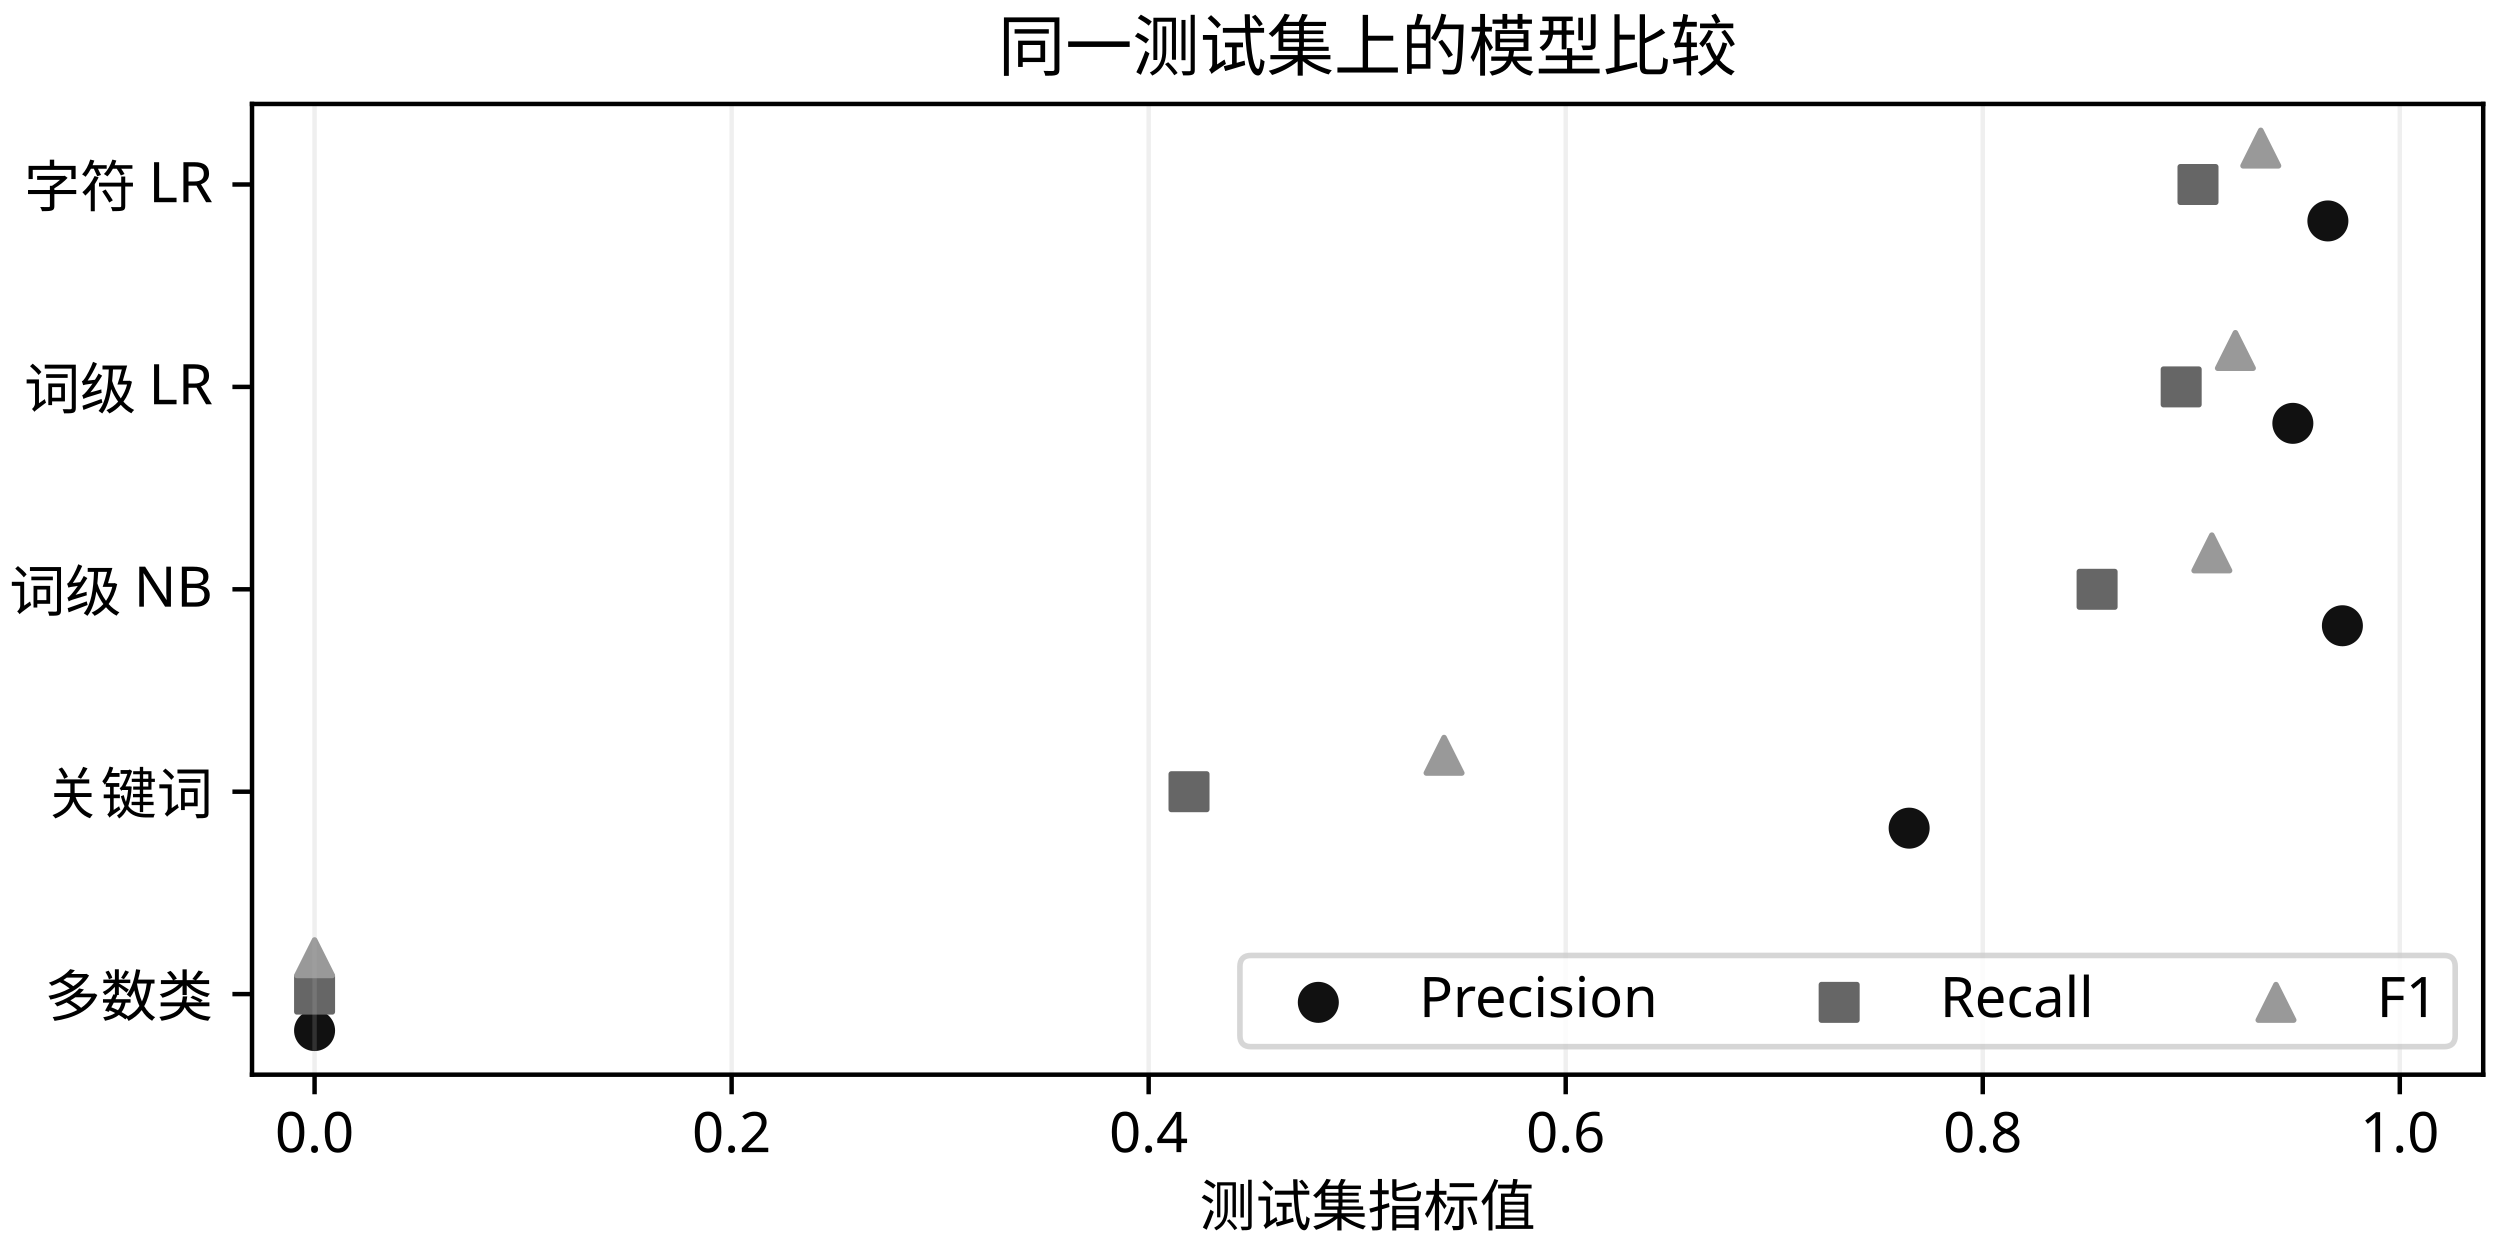
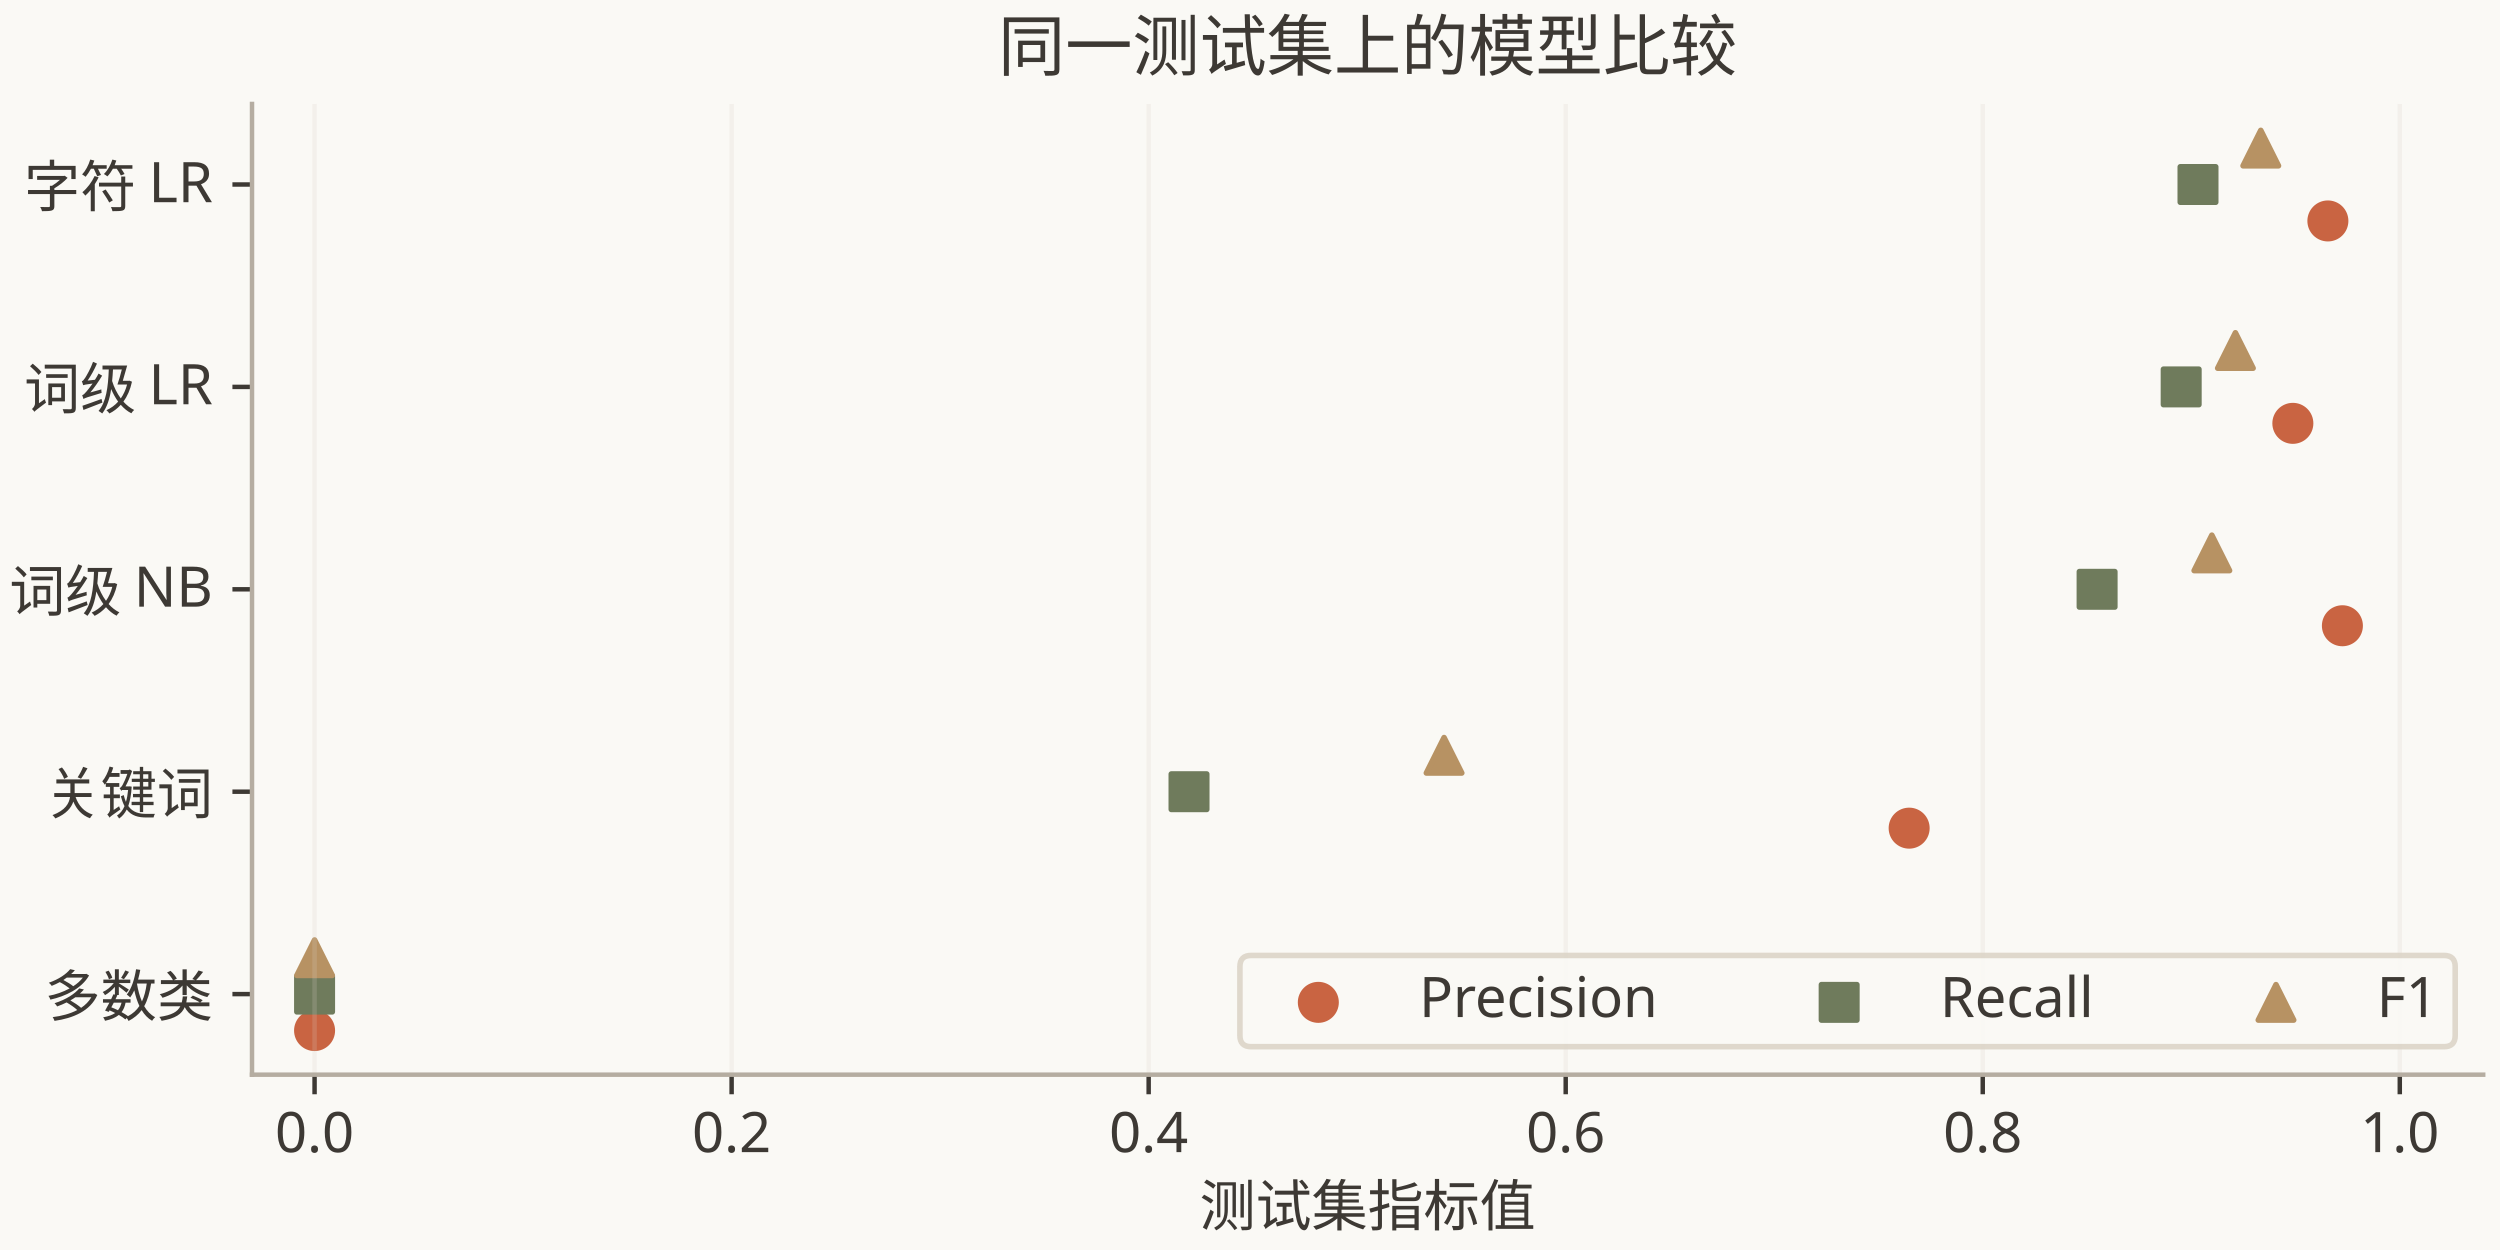
<svg xmlns="http://www.w3.org/2000/svg" xmlns:xlink="http://www.w3.org/1999/xlink" width="446.4pt" height="223.2pt" viewBox="0 0 446.4 223.2" version="1.1">
  <defs>
    <style type="text/css">*{stroke-linejoin: round; stroke-linecap: butt}</style>
  </defs>
  <g id="figure_1">
    <g id="patch_1">
-       <path d="M 0 223.2 L 446.4 223.2 L 446.4 0 L 0 0 z " style="fill: #ffffff" />
+       <path d="M 0 223.2 L 446.4 223.2 L 446.4 0 L 0 0 z " style="fill: #faf9f5" />
    </g>
    <g id="axes_1">
      <g id="patch_2">
-         <path d="M 45 191.895 L 443.4 191.895 L 443.4 18.563 L 45 18.563 z " style="fill: #ffffff" />
+         <path d="M 45 191.895 L 443.4 191.895 L 443.4 18.563 L 45 18.563 z " style="fill: #faf9f5" />
      </g>
      <g id="PathCollection_1">
        <defs>
-           <path id="m5e40c6a578" d="M 0 3.162 C 0.839 3.162 1.643 2.829 2.236 2.236 C 2.829 1.643 3.162 0.839 3.162 0 C 3.162 -0.839 2.829 -1.643 2.236 -2.236 C 1.643 -2.829 0.839 -3.162 0 -3.162 C -0.839 -3.162 -1.643 -2.829 -2.236 -2.236 C -2.829 -1.643 -3.162 -0.839 -3.162 0 C -3.162 0.839 -2.829 1.643 -2.236 2.236 C -1.643 2.829 -0.839 3.162 0 3.162 z " style="stroke: #111111" />
+           <path id="me3dcaa427d" d="M 0 3.162 C 0.839 3.162 1.643 2.829 2.236 2.236 C 2.829 1.643 3.162 0.839 3.162 0 C 3.162 -0.839 2.829 -1.643 2.236 -2.236 C 1.643 -2.829 0.839 -3.162 0 -3.162 C -0.839 -3.162 -1.643 -2.829 -2.236 -2.236 C -2.829 -1.643 -3.162 -0.839 -3.162 0 C -3.162 0.839 -2.829 1.643 -2.236 2.236 C -1.643 2.829 -0.839 3.162 0 3.162 z " style="stroke: #c96442" />
        </defs>
-         <g clip-path="url(#p78f64a8754)">
-           <use xlink:href="#m5e40c6a578" x="56.17" y="184.016" style="fill: #111111; stroke: #111111" />
-           <use xlink:href="#m5e40c6a578" x="340.898" y="147.875" style="fill: #111111; stroke: #111111" />
-           <use xlink:href="#m5e40c6a578" x="418.259" y="111.734" style="fill: #111111; stroke: #111111" />
-           <use xlink:href="#m5e40c6a578" x="409.412" y="75.593" style="fill: #111111; stroke: #111111" />
-           <use xlink:href="#m5e40c6a578" x="415.667" y="39.452" style="fill: #111111; stroke: #111111" />
+         <g clip-path="url(#pd4d218fa08)">
+           <use xlink:href="#me3dcaa427d" x="56.17" y="184.016" style="fill: #c96442; stroke: #c96442" />
+           <use xlink:href="#me3dcaa427d" x="340.898" y="147.875" style="fill: #c96442; stroke: #c96442" />
+           <use xlink:href="#me3dcaa427d" x="418.259" y="111.734" style="fill: #c96442; stroke: #c96442" />
+           <use xlink:href="#me3dcaa427d" x="409.412" y="75.593" style="fill: #c96442; stroke: #c96442" />
+           <use xlink:href="#me3dcaa427d" x="415.667" y="39.452" style="fill: #c96442; stroke: #c96442" />
        </g>
      </g>
      <g id="PathCollection_2">
        <defs>
-           <path id="mcb54b2d1ad" d="M -3.162 3.162 L 3.162 3.162 L 3.162 -3.162 L -3.162 -3.162 z " style="stroke: #666666" />
+           <path id="ma7963be7da" d="M -3.162 3.162 L 3.162 3.162 L 3.162 -3.162 L -3.162 -3.162 z " style="stroke: #6f7b5c" />
        </defs>
-         <g clip-path="url(#p78f64a8754)">
-           <use xlink:href="#mcb54b2d1ad" x="56.17" y="177.511" style="fill: #666666; stroke: #666666" />
-           <use xlink:href="#mcb54b2d1ad" x="212.311" y="141.37" style="fill: #666666; stroke: #666666" />
-           <use xlink:href="#mcb54b2d1ad" x="374.458" y="105.229" style="fill: #666666; stroke: #666666" />
-           <use xlink:href="#mcb54b2d1ad" x="389.471" y="69.088" style="fill: #666666; stroke: #666666" />
-           <use xlink:href="#mcb54b2d1ad" x="392.474" y="32.947" style="fill: #666666; stroke: #666666" />
+         <g clip-path="url(#pd4d218fa08)">
+           <use xlink:href="#ma7963be7da" x="56.17" y="177.511" style="fill: #6f7b5c; stroke: #6f7b5c" />
+           <use xlink:href="#ma7963be7da" x="212.311" y="141.37" style="fill: #6f7b5c; stroke: #6f7b5c" />
+           <use xlink:href="#ma7963be7da" x="374.458" y="105.229" style="fill: #6f7b5c; stroke: #6f7b5c" />
+           <use xlink:href="#ma7963be7da" x="389.471" y="69.088" style="fill: #6f7b5c; stroke: #6f7b5c" />
+           <use xlink:href="#ma7963be7da" x="392.474" y="32.947" style="fill: #6f7b5c; stroke: #6f7b5c" />
        </g>
      </g>
      <g id="PathCollection_3">
        <defs>
-           <path id="m0013456687" d="M 0 -3.162 L -3.162 3.162 L 3.162 3.162 z " style="stroke: #999999" />
+           <path id="m4a870042d7" d="M 0 -3.162 L -3.162 3.162 L 3.162 3.162 z " style="stroke: #b79263" />
        </defs>
-         <g clip-path="url(#p78f64a8754)">
-           <use xlink:href="#m0013456687" x="56.17" y="171.006" style="fill: #999999; stroke: #999999" />
-           <use xlink:href="#m0013456687" x="257.852" y="134.865" style="fill: #999999; stroke: #999999" />
-           <use xlink:href="#m0013456687" x="394.948" y="98.724" style="fill: #999999; stroke: #999999" />
-           <use xlink:href="#m0013456687" x="399.152" y="62.583" style="fill: #999999; stroke: #999999" />
-           <use xlink:href="#m0013456687" x="403.684" y="26.441" style="fill: #999999; stroke: #999999" />
+         <g clip-path="url(#pd4d218fa08)">
+           <use xlink:href="#m4a870042d7" x="56.17" y="171.006" style="fill: #b79263; stroke: #b79263" />
+           <use xlink:href="#m4a870042d7" x="257.852" y="134.865" style="fill: #b79263; stroke: #b79263" />
+           <use xlink:href="#m4a870042d7" x="394.948" y="98.724" style="fill: #b79263; stroke: #b79263" />
+           <use xlink:href="#m4a870042d7" x="399.152" y="62.583" style="fill: #b79263; stroke: #b79263" />
+           <use xlink:href="#m4a870042d7" x="403.684" y="26.441" style="fill: #b79263; stroke: #b79263" />
        </g>
      </g>
      <g id="matplotlib.axis_1">
        <g id="xtick_1">
          <g id="line2d_1">
-             <path d="M 56.17 191.895 L 56.17 18.563 " clip-path="url(#p78f64a8754)" style="fill: none; stroke: #b0b0b0; stroke-opacity: 0.2; stroke-width: 0.8; stroke-linecap: square" />
+             <path d="M 56.17 191.895 L 56.17 18.563 " clip-path="url(#pd4d218fa08)" style="fill: none; stroke: #d8d1c5; stroke-opacity: 0.2; stroke-width: 0.8; stroke-linecap: square" />
          </g>
          <g id="line2d_2">
            <defs>
-               <path id="m31586c4417" d="M 0 0 L 0 3.5 " style="stroke: #000000; stroke-width: 0.8" />
+               <path id="ma0433e3fa5" d="M 0 0 L 0 3.5 " style="stroke: #3d3934; stroke-width: 0.8" />
            </defs>
            <g>
-               <use xlink:href="#m31586c4417" x="56.17" y="191.895" style="stroke: #000000; stroke-width: 0.8" />
+               <use xlink:href="#ma0433e3fa5" x="56.17" y="191.895" style="fill: #3d3934; stroke: #3d3934; stroke-width: 0.8" />
            </g>
          </g>
          <g id="text_1">
-             <text style="font-size: 10px; font-family: 'SimHei'; text-anchor: middle" x="56.17" y="205.731" transform="rotate(-0 56.17032 205.731)">0.0</text>
+             <text style="font-size: 10px; font-family: 'SimHei'; text-anchor: middle; fill: #3d3934" x="56.17" y="205.731" transform="rotate(-0 56.17032 205.731)">0.0</text>
          </g>
        </g>
        <g id="xtick_2">
          <g id="line2d_3">
-             <path d="M 130.638 191.895 L 130.638 18.563 " clip-path="url(#p78f64a8754)" style="fill: none; stroke: #b0b0b0; stroke-opacity: 0.2; stroke-width: 0.8; stroke-linecap: square" />
+             <path d="M 130.638 191.895 L 130.638 18.563 " clip-path="url(#pd4d218fa08)" style="fill: none; stroke: #d8d1c5; stroke-opacity: 0.2; stroke-width: 0.8; stroke-linecap: square" />
          </g>
          <g id="line2d_4">
            <g>
-               <use xlink:href="#m31586c4417" x="130.638" y="191.895" style="stroke: #000000; stroke-width: 0.8" />
+               <use xlink:href="#ma0433e3fa5" x="130.638" y="191.895" style="fill: #3d3934; stroke: #3d3934; stroke-width: 0.8" />
            </g>
          </g>
          <g id="text_2">
-             <text style="font-size: 10px; font-family: 'SimHei'; text-anchor: middle" x="130.638" y="205.731" transform="rotate(-0 130.6375 205.731)">0.2</text>
+             <text style="font-size: 10px; font-family: 'SimHei'; text-anchor: middle; fill: #3d3934" x="130.638" y="205.731" transform="rotate(-0 130.6375 205.731)">0.2</text>
          </g>
        </g>
        <g id="xtick_3">
          <g id="line2d_5">
-             <path d="M 205.105 191.895 L 205.105 18.563 " clip-path="url(#p78f64a8754)" style="fill: none; stroke: #b0b0b0; stroke-opacity: 0.2; stroke-width: 0.8; stroke-linecap: square" />
+             <path d="M 205.105 191.895 L 205.105 18.563 " clip-path="url(#pd4d218fa08)" style="fill: none; stroke: #d8d1c5; stroke-opacity: 0.2; stroke-width: 0.8; stroke-linecap: square" />
          </g>
          <g id="line2d_6">
            <g>
-               <use xlink:href="#m31586c4417" x="205.105" y="191.895" style="stroke: #000000; stroke-width: 0.8" />
+               <use xlink:href="#ma0433e3fa5" x="205.105" y="191.895" style="fill: #3d3934; stroke: #3d3934; stroke-width: 0.8" />
            </g>
          </g>
          <g id="text_3">
-             <text style="font-size: 10px; font-family: 'SimHei'; text-anchor: middle" x="205.105" y="205.731" transform="rotate(-0 205.1047 205.731)">0.4</text>
+             <text style="font-size: 10px; font-family: 'SimHei'; text-anchor: middle; fill: #3d3934" x="205.105" y="205.731" transform="rotate(-0 205.1047 205.731)">0.4</text>
          </g>
        </g>
        <g id="xtick_4">
          <g id="line2d_7">
-             <path d="M 279.572 191.895 L 279.572 18.563 " clip-path="url(#p78f64a8754)" style="fill: none; stroke: #b0b0b0; stroke-opacity: 0.2; stroke-width: 0.8; stroke-linecap: square" />
+             <path d="M 279.572 191.895 L 279.572 18.563 " clip-path="url(#pd4d218fa08)" style="fill: none; stroke: #d8d1c5; stroke-opacity: 0.2; stroke-width: 0.8; stroke-linecap: square" />
          </g>
          <g id="line2d_8">
            <g>
-               <use xlink:href="#m31586c4417" x="279.572" y="191.895" style="stroke: #000000; stroke-width: 0.8" />
+               <use xlink:href="#ma0433e3fa5" x="279.572" y="191.895" style="fill: #3d3934; stroke: #3d3934; stroke-width: 0.8" />
            </g>
          </g>
          <g id="text_4">
-             <text style="font-size: 10px; font-family: 'SimHei'; text-anchor: middle" x="279.572" y="205.731" transform="rotate(-0 279.5719 205.731)">0.6</text>
+             <text style="font-size: 10px; font-family: 'SimHei'; text-anchor: middle; fill: #3d3934" x="279.572" y="205.731" transform="rotate(-0 279.5719 205.731)">0.6</text>
          </g>
        </g>
        <g id="xtick_5">
          <g id="line2d_9">
-             <path d="M 354.039 191.895 L 354.039 18.563 " clip-path="url(#p78f64a8754)" style="fill: none; stroke: #b0b0b0; stroke-opacity: 0.2; stroke-width: 0.8; stroke-linecap: square" />
+             <path d="M 354.039 191.895 L 354.039 18.563 " clip-path="url(#pd4d218fa08)" style="fill: none; stroke: #d8d1c5; stroke-opacity: 0.2; stroke-width: 0.8; stroke-linecap: square" />
          </g>
          <g id="line2d_10">
            <g>
-               <use xlink:href="#m31586c4417" x="354.039" y="191.895" style="stroke: #000000; stroke-width: 0.8" />
+               <use xlink:href="#ma0433e3fa5" x="354.039" y="191.895" style="fill: #3d3934; stroke: #3d3934; stroke-width: 0.8" />
            </g>
          </g>
          <g id="text_5">
-             <text style="font-size: 10px; font-family: 'SimHei'; text-anchor: middle" x="354.039" y="205.731" transform="rotate(-0 354.0391 205.731)">0.8</text>
+             <text style="font-size: 10px; font-family: 'SimHei'; text-anchor: middle; fill: #3d3934" x="354.039" y="205.731" transform="rotate(-0 354.0391 205.731)">0.8</text>
          </g>
        </g>
        <g id="xtick_6">
          <g id="line2d_11">
-             <path d="M 428.506 191.895 L 428.506 18.563 " clip-path="url(#p78f64a8754)" style="fill: none; stroke: #b0b0b0; stroke-opacity: 0.2; stroke-width: 0.8; stroke-linecap: square" />
+             <path d="M 428.506 191.895 L 428.506 18.563 " clip-path="url(#pd4d218fa08)" style="fill: none; stroke: #d8d1c5; stroke-opacity: 0.2; stroke-width: 0.8; stroke-linecap: square" />
          </g>
          <g id="line2d_12">
            <g>
-               <use xlink:href="#m31586c4417" x="428.506" y="191.895" style="stroke: #000000; stroke-width: 0.8" />
+               <use xlink:href="#ma0433e3fa5" x="428.506" y="191.895" style="fill: #3d3934; stroke: #3d3934; stroke-width: 0.8" />
            </g>
          </g>
          <g id="text_6">
-             <text style="font-size: 10px; font-family: 'SimHei'; text-anchor: middle" x="428.506" y="205.731" transform="rotate(-0 428.5063 205.731)">1.0</text>
+             <text style="font-size: 10px; font-family: 'SimHei'; text-anchor: middle; fill: #3d3934" x="428.506" y="205.731" transform="rotate(-0 428.5063 205.731)">1.0</text>
          </g>
        </g>
        <g id="text_7">
-           <text style="font-size: 10px; font-family: 'SimHei'; text-anchor: middle" x="244.2" y="218.911" transform="rotate(-0 244.2 218.9107)">测试集指标值</text>
+           <text style="font-size: 10px; font-family: 'SimHei'; text-anchor: middle; fill: #3d3934" x="244.2" y="218.911" transform="rotate(-0 244.2 218.9107)">测试集指标值</text>
        </g>
      </g>
      <g id="matplotlib.axis_2">
        <g id="ytick_1">
          <g id="line2d_13">
            <defs>
-               <path id="m95069a6a36" d="M 0 0 L -3.5 0 " style="stroke: #000000; stroke-width: 0.8" />
+               <path id="m6874756a7e" d="M 0 0 L -3.5 0 " style="stroke: #3d3934; stroke-width: 0.8" />
            </defs>
            <g>
-               <use xlink:href="#m95069a6a36" x="45" y="177.511" style="stroke: #000000; stroke-width: 0.8" />
+               <use xlink:href="#m6874756a7e" x="45" y="177.511" style="fill: #3d3934; stroke: #3d3934; stroke-width: 0.8" />
            </g>
          </g>
          <g id="text_8">
-             <text style="font-size: 10px; font-family: 'SimHei'; text-anchor: end" x="38" y="181.476" transform="rotate(-0 38.00024 181.4758)">多数类</text>
+             <text style="font-size: 10px; font-family: 'SimHei'; text-anchor: end; fill: #3d3934" x="38" y="181.476" transform="rotate(-0 38.00024 181.4758)">多数类</text>
          </g>
        </g>
        <g id="ytick_2">
          <g id="line2d_14">
            <g>
-               <use xlink:href="#m95069a6a36" x="45" y="141.37" style="stroke: #000000; stroke-width: 0.8" />
+               <use xlink:href="#m6874756a7e" x="45" y="141.37" style="fill: #3d3934; stroke: #3d3934; stroke-width: 0.8" />
            </g>
          </g>
          <g id="text_9">
-             <text style="font-size: 10px; font-family: 'SimHei'; text-anchor: end" x="38" y="145.315" transform="rotate(-0 38.00024 145.3152)">关键词</text>
+             <text style="font-size: 10px; font-family: 'SimHei'; text-anchor: end; fill: #3d3934" x="38" y="145.315" transform="rotate(-0 38.00024 145.3152)">关键词</text>
          </g>
        </g>
        <g id="ytick_3">
          <g id="line2d_15">
            <g>
-               <use xlink:href="#m95069a6a36" x="45" y="105.229" style="stroke: #000000; stroke-width: 0.8" />
+               <use xlink:href="#m6874756a7e" x="45" y="105.229" style="fill: #3d3934; stroke: #3d3934; stroke-width: 0.8" />
            </g>
          </g>
          <g id="text_10">
-             <text style="font-size: 10px; font-family: 'SimHei'; text-anchor: end" x="38" y="109.155" transform="rotate(-0 38.00024 109.1547)">词级 NB</text>
+             <text style="font-size: 10px; font-family: 'SimHei'; text-anchor: end; fill: #3d3934" x="38" y="109.155" transform="rotate(-0 38.00024 109.1547)">词级 NB</text>
          </g>
        </g>
        <g id="ytick_4">
          <g id="line2d_16">
            <g>
-               <use xlink:href="#m95069a6a36" x="45" y="69.088" style="stroke: #000000; stroke-width: 0.8" />
+               <use xlink:href="#m6874756a7e" x="45" y="69.088" style="fill: #3d3934; stroke: #3d3934; stroke-width: 0.8" />
            </g>
          </g>
          <g id="text_11">
-             <text style="font-size: 10px; font-family: 'SimHei'; text-anchor: end" x="38" y="73.014" transform="rotate(-0 38.00024 73.01367)">词级 LR</text>
+             <text style="font-size: 10px; font-family: 'SimHei'; text-anchor: end; fill: #3d3934" x="38" y="73.014" transform="rotate(-0 38.00024 73.01367)">词级 LR</text>
          </g>
        </g>
        <g id="ytick_5">
          <g id="line2d_17">
            <g>
-               <use xlink:href="#m95069a6a36" x="45" y="32.947" style="stroke: #000000; stroke-width: 0.8" />
+               <use xlink:href="#m6874756a7e" x="45" y="32.947" style="fill: #3d3934; stroke: #3d3934; stroke-width: 0.8" />
            </g>
          </g>
          <g id="text_12">
-             <text style="font-size: 10px; font-family: 'SimHei'; text-anchor: end" x="38" y="36.931" transform="rotate(-0 38.00024 36.93124)">字符 LR</text>
+             <text style="font-size: 10px; font-family: 'SimHei'; text-anchor: end; fill: #3d3934" x="38" y="36.931" transform="rotate(-0 38.00024 36.93124)">字符 LR</text>
          </g>
        </g>
      </g>
      <g id="patch_3">
-         <path d="M 45 191.895 L 45 18.563 " style="fill: none; stroke: #000000; stroke-width: 0.8; stroke-linejoin: miter; stroke-linecap: square" />
+         <path d="M 45 191.895 L 45 18.563 " style="fill: none; stroke: #b5ada1; stroke-width: 0.8; stroke-linejoin: miter; stroke-linecap: square" />
      </g>
      <g id="patch_4">
-         <path d="M 443.4 191.895 L 443.4 18.563 " style="fill: none; stroke: #000000; stroke-width: 0.8; stroke-linejoin: miter; stroke-linecap: square" />
-       </g>
-       <g id="patch_5">
-         <path d="M 45 191.895 L 443.4 191.895 " style="fill: none; stroke: #000000; stroke-width: 0.8; stroke-linejoin: miter; stroke-linecap: square" />
-       </g>
-       <g id="patch_6">
-         <path d="M 45 18.563 L 443.4 18.563 " style="fill: none; stroke: #000000; stroke-width: 0.8; stroke-linejoin: miter; stroke-linecap: square" />
+         <path d="M 45 191.895 L 443.4 191.895 " style="fill: none; stroke: #b5ada1; stroke-width: 0.8; stroke-linejoin: miter; stroke-linecap: square" />
      </g>
      <g id="text_13">
-         <text style="font-size: 12px; font-family: 'SimHei'; text-anchor: middle" x="244.2" y="12.563" transform="rotate(-0 244.2 12.56274)">同一测试集上的模型比较</text>
+         <text style="font-size: 12px; font-family: 'SimHei'; text-anchor: middle; fill: #3d3934" x="244.2" y="12.563" transform="rotate(-0 244.2 12.56274)">同一测试集上的模型比较</text>
      </g>
      <g id="legend_1">
-         <g id="patch_7">
-           <path d="M 223.4 186.895 L 436.4 186.895 Q 438.4 186.895 438.4 184.895 L 438.4 172.606 Q 438.4 170.606 436.4 170.606 L 223.4 170.606 Q 221.4 170.606 221.4 172.606 L 221.4 184.895 Q 221.4 186.895 223.4 186.895 z " style="fill: #ffffff; opacity: 0.8; stroke: #cccccc; stroke-linejoin: miter" />
+         <g id="patch_5">
+           <path d="M 223.4 186.895 L 436.4 186.895 Q 438.4 186.895 438.4 184.895 L 438.4 172.606 Q 438.4 170.606 436.4 170.606 L 223.4 170.606 Q 221.4 170.606 221.4 172.606 L 221.4 184.895 Q 221.4 186.895 223.4 186.895 z " style="fill: #faf9f5; opacity: 0.95; stroke: #ddd6ca; stroke-linejoin: miter" />
        </g>
        <g id="PathCollection_4">
          <g>
-             <use xlink:href="#m5e40c6a578" x="235.4" y="178.981" style="fill: #111111; stroke: #111111" />
+             <use xlink:href="#me3dcaa427d" x="235.4" y="178.981" style="fill: #c96442; stroke: #c96442" />
          </g>
        </g>
        <g id="text_14">
-           <text style="font-size: 10px; font-family: 'SimHei'; text-anchor: start" x="253.4" y="181.606" transform="rotate(-0 253.3998 181.606)">Precision</text>
+           <text style="font-size: 10px; font-family: 'SimHei'; text-anchor: start; fill: #3d3934" x="253.4" y="181.606" transform="rotate(-0 253.3998 181.606)">Precision</text>
        </g>
        <g id="PathCollection_5">
          <g>
-             <use xlink:href="#mcb54b2d1ad" x="328.4" y="178.981" style="fill: #666666; stroke: #666666" />
+             <use xlink:href="#ma7963be7da" x="328.4" y="178.981" style="fill: #6f7b5c; stroke: #6f7b5c" />
          </g>
        </g>
        <g id="text_15">
-           <text style="font-size: 10px; font-family: 'SimHei'; text-anchor: start" x="346.4" y="181.606" transform="rotate(-0 346.3998 181.606)">Recall</text>
+           <text style="font-size: 10px; font-family: 'SimHei'; text-anchor: start; fill: #3d3934" x="346.4" y="181.606" transform="rotate(-0 346.3998 181.606)">Recall</text>
        </g>
        <g id="PathCollection_6">
          <g>
-             <use xlink:href="#m0013456687" x="406.4" y="178.981" style="fill: #999999; stroke: #999999" />
+             <use xlink:href="#m4a870042d7" x="406.4" y="178.981" style="fill: #b79263; stroke: #b79263" />
          </g>
        </g>
        <g id="text_16">
-           <text style="font-size: 10px; font-family: 'SimHei'; text-anchor: start" x="424.4" y="181.606" transform="rotate(-0 424.3998 181.606)">F1</text>
+           <text style="font-size: 10px; font-family: 'SimHei'; text-anchor: start; fill: #3d3934" x="424.4" y="181.606" transform="rotate(-0 424.3998 181.606)">F1</text>
        </g>
      </g>
    </g>
  </g>
  <defs>
-     <clipPath id="p78f64a8754">
+     <clipPath id="pd4d218fa08">
      <rect x="45" y="18.563" width="398.4" height="173.332" />
    </clipPath>
  </defs>
</svg>
